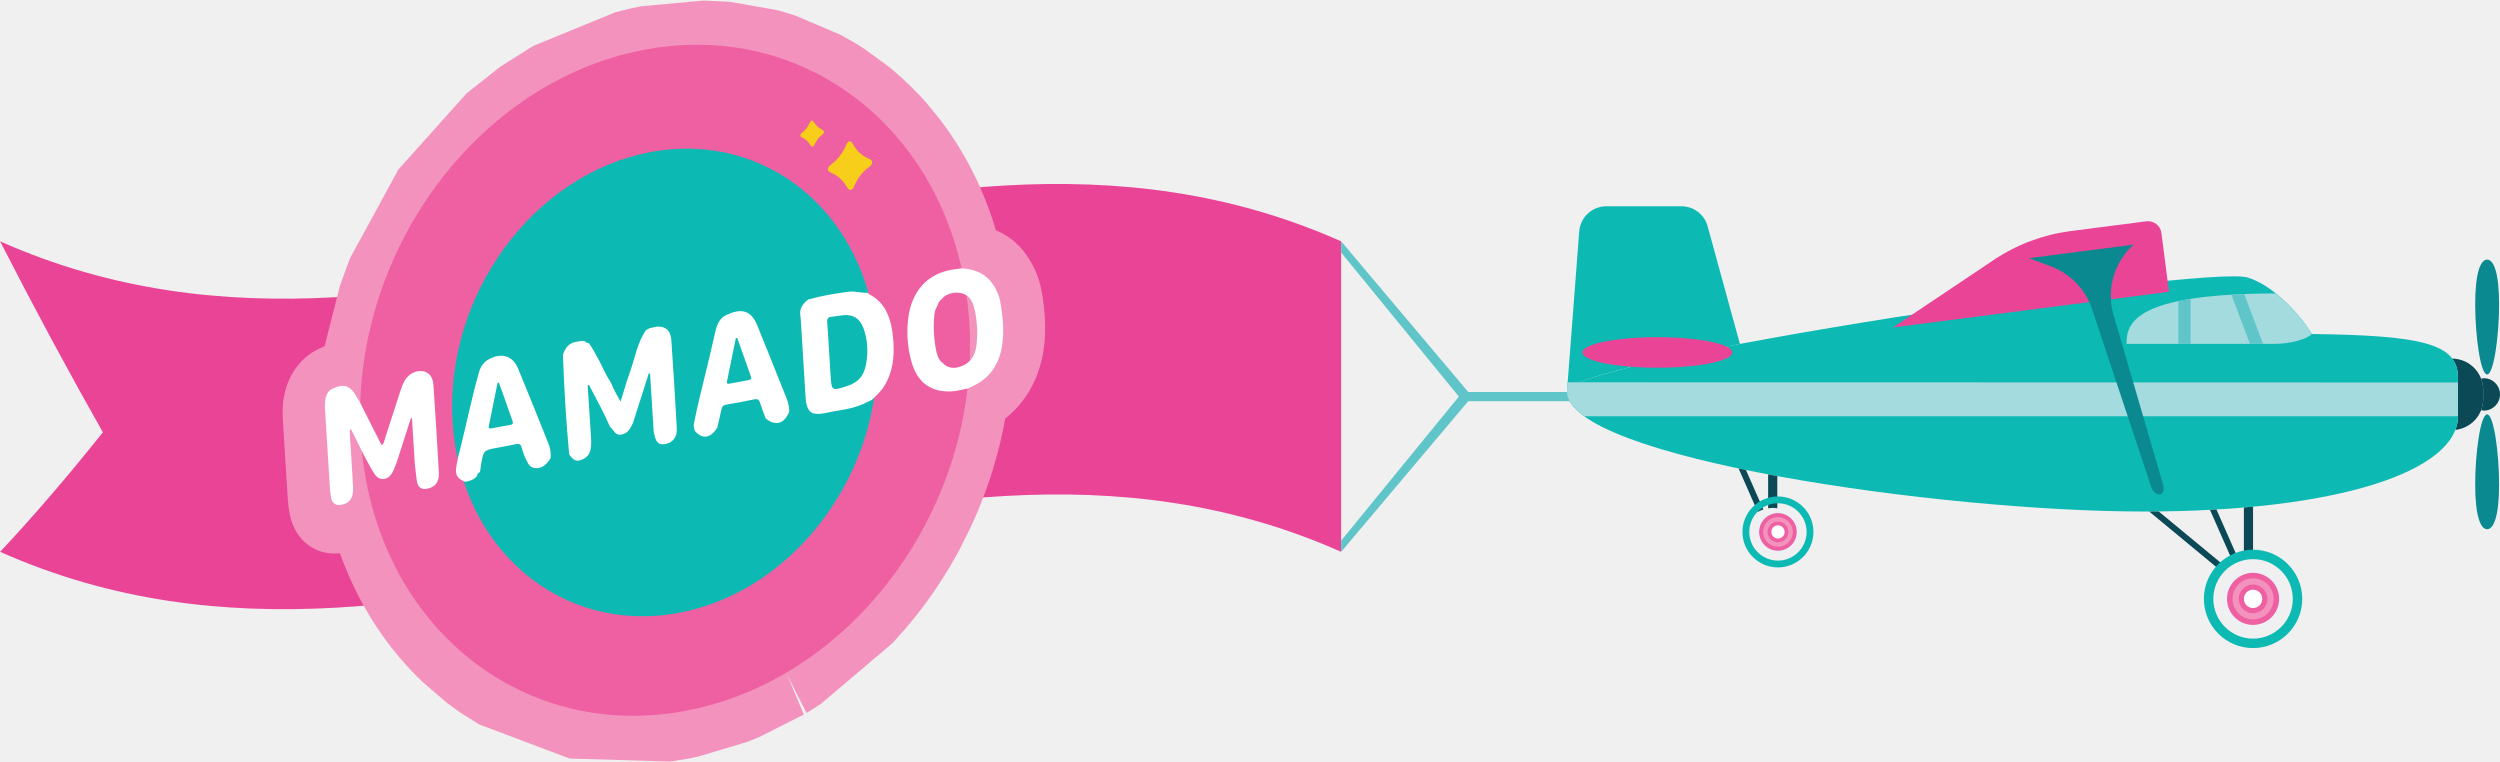
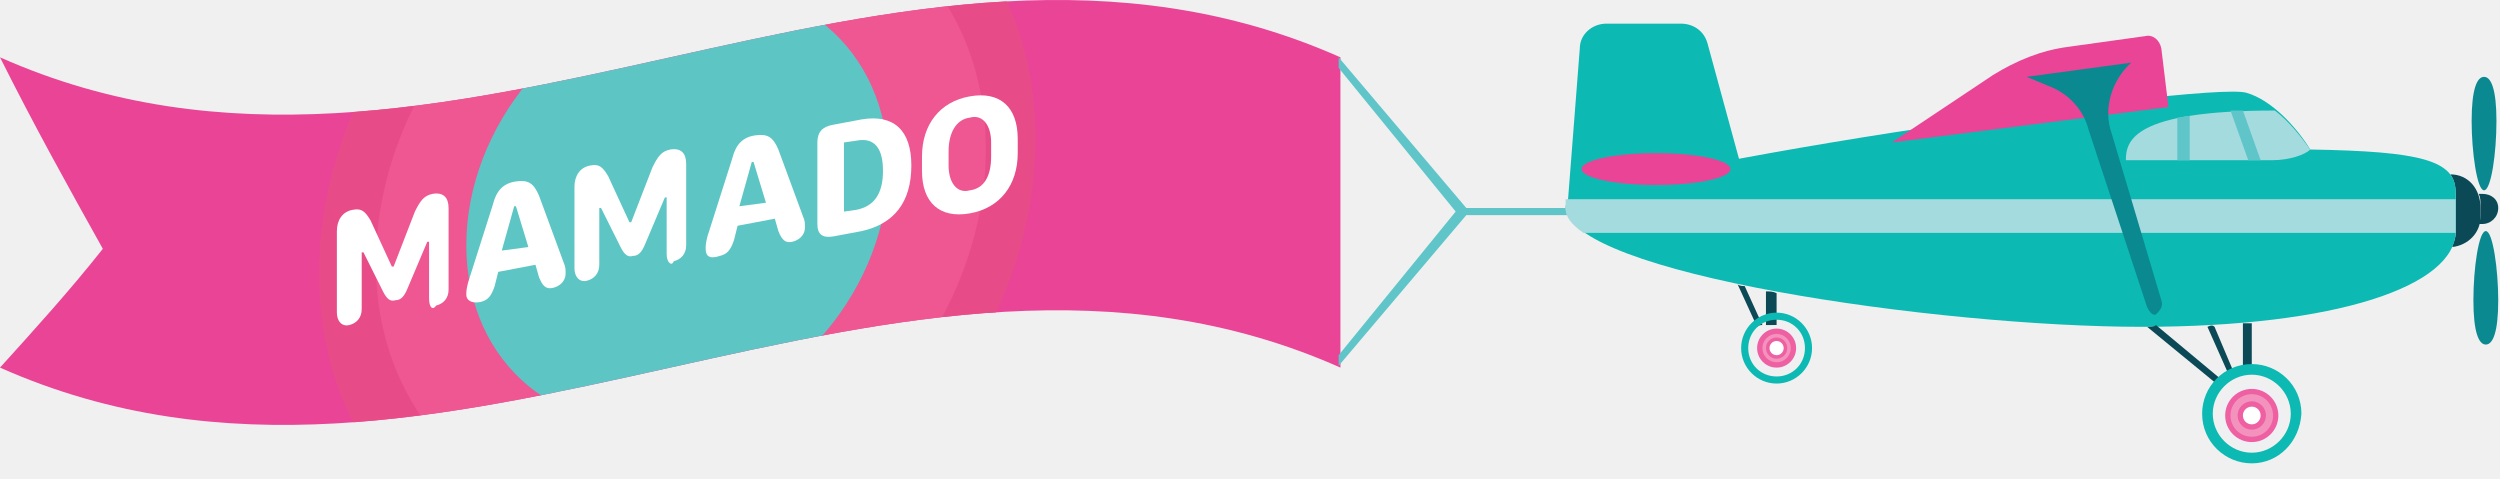
- <svg xmlns="http://www.w3.org/2000/svg" width="1572" height="479" viewBox="0 0 1572 479" fill="none">
-   <path d="M843.308 346.991C562.228 222.031 281.148 471.951 0.068 346.991C21.608 324.021 43.148 298.861 64.688 271.831C43.148 233.781 21.608 193.861 0.068 151.751C281.148 276.711 562.228 26.791 843.308 151.751C843.308 216.821 843.308 281.911 843.308 346.991Z" fill="#EA4497" />
-   <path d="M985.379 246.48H923.229L843.309 151.74C843.309 154.09 843.309 156.43 843.309 158.78L917.329 249.37L843.309 339.96C843.309 342.31 843.309 344.65 843.309 347L923.229 252.26H987.139C986.099 250.34 985.439 248.42 985.379 246.48Z" fill="#5FC5C9" />
-   <path d="M1571.42 191.44C1571.42 211.38 1568.06 235.46 1563.91 235.46C1559.76 235.46 1556.4 211.38 1556.4 191.44C1556.4 171.5 1559.76 163.24 1563.91 163.24C1568.06 163.24 1571.42 171.5 1571.42 191.44Z" fill="#0A8991" />
-   <path d="M1556.4 304.581C1556.4 284.641 1559.76 260.561 1563.91 260.561C1568.06 260.561 1571.42 284.641 1571.42 304.581C1571.42 324.521 1568.06 332.781 1563.91 332.781C1559.76 332.781 1556.4 324.521 1556.4 304.581Z" fill="#0A8991" />
-   <path d="M1561.81 237.82C1561.2 237.82 1560.67 238.06 1560.09 238.17C1560.92 240.35 1561.43 242.7 1561.43 245.18V250.84C1561.43 253.32 1560.92 255.67 1560.09 257.85C1560.67 257.95 1561.2 258.2 1561.81 258.2C1567.44 258.2 1572 253.64 1572 248.01C1572 242.38 1567.44 237.82 1561.81 237.82Z" fill="#0B4957" />
-   <path d="M1541.89 225.48C1544.39 228.74 1545.59 232.63 1545.59 237.35C1545.59 245.7 1545.6 252.33 1545.6 261.56C1545.6 264.56 1545 267.49 1543.89 270.34C1553.75 269.25 1561.45 260.99 1561.45 250.84V245.18C1561.44 234.35 1552.69 225.57 1541.89 225.48Z" fill="#0B4957" />
-   <path d="M1094.05 216.28L1073.76 142.29C1071.72 134.85 1064.96 129.69 1057.24 129.69H1010.1C1001.15 129.69 993.709 136.58 993.019 145.51L985.309 246.14C985.319 239.4 1031.75 228.03 1094.05 216.28Z" fill="#0DB9B3" />
-   <path d="M1453.68 210.031C1444.89 195.751 1428.58 179.191 1413.41 174.511C1387.3 166.451 985.318 226.261 985.318 246.141C985.318 287.991 1220.25 321.651 1348.12 321.651C1470.51 321.651 1545.59 296.171 1545.59 261.551C1545.59 252.321 1545.58 245.691 1545.58 237.341C1545.59 216.081 1522.79 210.871 1453.68 210.031Z" fill="#0DB9B3" />
-   <path d="M1431.03 184.5C1341.76 184.74 1337.16 203.18 1337.16 216.22C1347.07 216.22 1386.65 216.22 1430.15 216.22C1440.19 216.22 1450.5 213.35 1453.67 210.03C1448.29 201.29 1440.07 191.7 1431.03 184.5Z" fill="#A4DBDE" />
-   <path d="M1411.15 184.91C1408.36 185.02 1405.66 185.15 1403.08 185.3L1414.78 216.22C1417.5 216.22 1420.24 216.22 1423 216.22L1411.15 184.91Z" fill="#5FC5C9" />
-   <path d="M1369.76 216.22C1372.24 216.22 1374.79 216.22 1377.45 216.22V187.93C1374.71 188.36 1372.13 188.82 1369.76 189.33V216.22Z" fill="#5FC5C9" />
-   <path d="M1545.59 261.561C1545.59 253.541 1545.59 247.421 1545.58 240.491L985.759 240.381C985.589 242.331 985.309 244.521 985.309 246.151C985.309 251.501 989.199 256.711 996.159 261.751H1545.56C1545.58 261.681 1545.59 261.621 1545.59 261.561Z" fill="#A4DBDE" />
-   <path d="M1302.02 145.3L1349.58 139.16C1354.24 138.56 1358.5 141.85 1359.1 146.51L1363.87 183.48L1190.33 205.89L1253.6 163.49C1268.12 153.76 1284.7 147.54 1302.02 145.3Z" fill="#EA4497" />
-   <path d="M1410.95 319.141V347.731C1411.99 347.591 1413.02 347.411 1414.1 347.411C1415 347.411 1415.85 347.581 1416.72 347.671V318.601C1414.81 318.791 1412.9 318.981 1410.95 319.141Z" fill="#0B4957" />
-   <path d="M1389.63 320.601L1402.78 350.461C1403.9 349.841 1405.05 349.291 1406.27 348.861L1393.72 320.381C1392.37 320.451 1391.01 320.521 1389.63 320.601Z" fill="#0B4957" />
-   <path d="M1351.41 321.641L1394.85 357.571C1395.58 356.511 1396.41 355.531 1397.3 354.601L1357.4 321.601C1355.41 321.611 1353.41 321.631 1351.41 321.641Z" fill="#0B4957" />
-   <path d="M1111.8 298.28V319.63C1112.75 319.49 1113.7 319.34 1114.69 319.34C1115.68 319.34 1116.63 319.49 1117.57 319.63V299.37C1115.62 299.01 1113.72 298.64 1111.8 298.28Z" fill="#0B4957" />
-   <path d="M1093.24 294.58L1105.27 321.9C1106.38 321.27 1107.55 320.76 1108.79 320.36L1097.85 295.53C1096.32 295.21 1094.76 294.9 1093.24 294.58Z" fill="#0B4957" />
-   <path d="M1042.15 231.221C1068.18 231.221 1089.28 226.922 1089.28 221.621C1089.28 216.319 1068.18 212.021 1042.15 212.021C1016.12 212.021 995.02 216.319 995.02 221.621C995.02 226.922 1016.12 231.221 1042.15 231.221Z" fill="#EA4497" />
-   <path d="M1360.05 304.36L1329.26 198.95C1324.19 182.79 1329.01 165.16 1341.6 153.83L1275.78 162.33L1289.62 167.51C1302.1 172.18 1311.74 182.35 1315.73 195.07L1352.69 306.26C1353.49 308.83 1355.98 311.28 1358.25 310.85C1360.51 310.42 1361.02 307.46 1360.05 304.36Z" fill="#0A8991" />
-   <path d="M1416.73 407.51C1399.67 407.51 1385.8 393.63 1385.8 376.58C1385.8 359.52 1399.68 345.65 1416.73 345.65C1433.79 345.65 1447.66 359.53 1447.66 376.58C1447.66 393.63 1433.79 407.51 1416.73 407.51ZM1416.73 351.59C1402.95 351.59 1391.74 362.8 1391.74 376.58C1391.74 390.36 1402.95 401.57 1416.73 401.57C1430.51 401.57 1441.72 390.36 1441.72 376.58C1441.71 362.8 1430.51 351.59 1416.73 351.59Z" fill="#0DB9B3" />
-   <path d="M1416.73 396.43C1405.78 396.43 1396.87 387.52 1396.87 376.57C1396.87 365.62 1405.78 356.71 1416.73 356.71C1427.68 356.71 1436.59 365.62 1436.59 376.57C1436.59 387.52 1427.68 396.43 1416.73 396.43Z" fill="#EFF0F3" />
-   <path d="M1416.73 392.95C1407.7 392.95 1400.35 385.6 1400.35 376.57C1400.35 367.54 1407.7 360.19 1416.73 360.19C1425.76 360.19 1433.11 367.54 1433.11 376.57C1433.11 385.6 1425.76 392.95 1416.73 392.95Z" fill="#EE60A2" />
-   <path d="M1429.64 376.57C1429.64 383.7 1423.86 389.48 1416.73 389.48C1409.6 389.48 1403.81 383.7 1403.81 376.57C1403.81 369.44 1409.59 363.65 1416.73 363.65C1423.86 363.66 1429.64 369.44 1429.64 376.57Z" fill="#F393BD" />
-   <path d="M1425.76 376.57C1425.76 381.56 1421.72 385.6 1416.73 385.6C1411.74 385.6 1407.7 381.56 1407.7 376.57C1407.7 371.58 1411.74 367.54 1416.73 367.54C1421.72 367.54 1425.76 371.59 1425.76 376.57Z" fill="#EE60A2" />
-   <path d="M1422.5 376.571C1422.5 379.761 1419.91 382.341 1416.73 382.341C1413.54 382.341 1410.96 379.761 1410.96 376.571C1410.96 373.381 1413.54 370.801 1416.73 370.801C1419.92 370.801 1422.5 373.391 1422.5 376.571Z" fill="white" />
-   <path d="M1117.97 356.8C1105.66 356.8 1095.65 346.79 1095.65 334.48C1095.65 322.17 1105.66 312.16 1117.97 312.16C1130.28 312.16 1140.29 322.17 1140.29 334.48C1140.29 346.79 1130.27 356.8 1117.97 356.8ZM1117.97 316.45C1108.03 316.45 1099.94 324.54 1099.94 334.48C1099.94 344.42 1108.03 352.51 1117.97 352.51C1127.91 352.51 1136 344.42 1136 334.48C1136 324.54 1127.91 316.45 1117.97 316.45Z" fill="#0DB9B3" />
-   <path d="M1117.97 348.81C1125.88 348.81 1132.3 342.395 1132.3 334.48C1132.3 326.566 1125.88 320.15 1117.97 320.15C1110.05 320.15 1103.64 326.566 1103.64 334.48C1103.64 342.395 1110.05 348.81 1117.97 348.81Z" fill="#EFF0F3" />
-   <path d="M1117.97 346.3C1111.45 346.3 1106.15 341 1106.15 334.48C1106.15 327.96 1111.45 322.66 1117.97 322.66C1124.49 322.66 1129.79 327.96 1129.79 334.48C1129.79 341 1124.48 346.3 1117.97 346.3Z" fill="#EE60A2" />
-   <path d="M1127.29 334.48C1127.29 339.63 1123.12 343.8 1117.97 343.8C1112.82 343.8 1108.65 339.63 1108.65 334.48C1108.65 329.33 1112.82 325.16 1117.97 325.16C1123.11 325.16 1127.29 329.34 1127.29 334.48Z" fill="#F393BD" />
-   <path d="M1124.49 334.48C1124.49 338.08 1121.57 341 1117.97 341C1114.37 341 1111.45 338.08 1111.45 334.48C1111.45 330.88 1114.37 327.96 1117.97 327.96C1121.57 327.96 1124.49 330.88 1124.49 334.48Z" fill="#EE60A2" />
-   <path d="M1119.6 338.322C1121.72 337.441 1122.74 335.002 1121.85 332.874C1120.97 330.746 1118.53 329.736 1116.41 330.617C1114.28 331.498 1113.27 333.938 1114.15 336.066C1115.03 338.193 1117.47 339.204 1119.6 338.322Z" fill="white" />
-   <path fill-rule="evenodd" clip-rule="evenodd" d="M405.139 32.61C406.689 32.32 408.229 32.05 409.779 31.8L411.469 31.54C412.519 31.38 413.579 31.22 414.619 31.08L416.219 30.88L419.169 30.53L421.279 30.31L423.789 30.08L425.859 29.92L428.529 29.75L430.449 29.65L433.329 29.55L434.959 29.51C435.999 29.49 437.039 29.49 438.079 29.49H439.579C440.929 29.5 442.269 29.53 443.609 29.57L444.029 29.58C445.529 29.63 447.039 29.7 448.529 29.79L448.699 29.8L449.169 29.83C450.509 29.92 451.839 30.02 453.169 30.13L454.389 30.25L457.469 30.57L459.509 30.83L461.759 31.13L463.849 31.44L466.249 31.83L468.069 32.15L470.639 32.64L472.509 33.02L474.669 33.49L476.799 33.97L479.539 34.66L480.839 34.99C481.989 35.3 483.149 35.62 484.289 35.95L485.029 36.16L485.159 36.2C486.459 36.59 487.759 36.98 489.049 37.4L489.169 37.44L490.779 37.98L493.239 38.82L495.149 39.51L497.219 40.28L499.279 41.09L501.249 41.89L503.179 42.7L505.209 43.58L507.069 44.42L509.209 45.43L510.939 46.27L512.879 47.25L514.949 48.32L516.079 48.93L518.689 50.35C519.859 51.01 521.029 51.68 522.189 52.37C524.159 53.54 526.089 54.76 527.999 56L529.269 56.83L531.449 58.31L532.719 59.19L534.929 60.77L536.159 61.67L538.269 63.26L539.579 64.28L541.639 65.91L542.759 66.82L544.989 68.68L545.729 69.32C550.519 73.45 555.089 77.85 559.439 82.53L560.029 83.15L562.169 85.53L562.839 86.29L565.019 88.82L565.539 89.45C566.309 90.37 567.069 91.3 567.819 92.24L568.069 92.56C568.879 93.56 569.669 94.58 570.449 95.61L570.549 95.74C576.359 103.38 581.609 111.59 586.259 120.31L586.399 120.58C587.009 121.72 587.599 122.88 588.179 124.03L588.439 124.54C589.009 125.69 589.579 126.86 590.139 128.02L590.309 128.37C590.879 129.58 591.439 130.79 591.989 132.01L592.119 132.3C595.609 140.12 598.629 148.29 601.129 156.78L601.179 156.97C601.579 158.33 601.969 159.7 602.339 161.07L602.419 161.37C602.779 162.68 603.119 164 603.449 165.33L603.599 165.96C603.929 167.28 604.239 168.62 604.549 169.96L604.569 170.07L604.839 170.09H604.909L605.189 170.11H605.249L605.529 170.13L605.589 170.14L605.869 170.16H605.929L606.209 170.19L606.269 170.2L606.549 170.23H606.609L606.879 170.27L606.939 170.28L607.219 170.31L607.279 170.32L607.559 170.36L607.619 170.37L607.899 170.41H607.959L608.229 170.46H608.289L608.569 170.51L608.629 170.52L608.899 170.57L608.959 170.58L609.229 170.64H609.279L609.559 170.7L609.609 170.71L609.879 170.77L609.929 170.78L610.209 170.84L610.259 170.85L610.529 170.91L610.569 170.92L610.849 170.98L610.889 170.99L611.159 171.06L611.199 171.07L611.469 171.14L611.509 171.15L611.779 171.22L611.819 171.23L612.089 171.31L612.129 171.32L612.399 171.4L612.709 171.5L612.749 171.51L613.019 171.6L613.059 171.61L613.329 171.71L613.359 171.72L613.629 171.82L613.659 171.83L613.929 171.93L613.959 171.94L614.229 172.05L614.259 172.06L614.519 172.17L614.549 172.18L614.819 172.29L614.849 172.31L615.109 172.43L615.139 172.44L615.399 172.56L615.429 172.57L615.689 172.7L615.719 172.71L615.989 172.84L616.019 172.85L616.279 172.99L616.309 173L616.569 173.14L616.589 173.15L616.849 173.3L616.869 173.31L617.129 173.46L617.149 173.47L617.409 173.63L617.429 173.64L617.689 173.8L617.709 173.81L617.969 173.98L617.979 173.99L618.239 174.16L618.259 174.17L618.509 174.35L618.529 174.36L618.779 174.54L618.799 174.55L619.049 174.74L619.059 174.75L619.319 174.94L619.329 174.95L619.579 175.14L619.589 175.15L619.839 175.35L619.849 175.36L620.089 175.57L620.099 175.58L620.349 175.79H620.359L620.599 176.01L620.609 176.02L620.849 176.25H620.859L621.099 176.48L621.339 176.71L621.349 176.72L621.589 176.96L621.829 177.21L622.059 177.46L622.289 177.72L622.519 177.98L622.749 178.25L622.979 178.53L623.209 178.81C626.129 182.52 628.069 186.89 628.909 191.72C630.439 200.51 631.389 209.51 629.929 218.79C627.959 231.41 621.339 240.05 610.269 244.71C609.649 244.97 609.059 245.33 608.469 245.64L608.289 245.67L608.239 245.68L608.229 245.71C608.069 247.11 607.889 248.51 607.699 249.91L607.619 250.53C607.429 251.87 607.239 253.22 607.029 254.56L606.919 255.26C606.709 256.62 606.479 257.99 606.249 259.35L606.179 259.71C604.609 268.58 602.549 277.33 600.029 285.91L599.789 286.73C599.409 288.01 599.009 289.3 598.609 290.57L598.449 291.07C598.029 292.39 597.599 293.7 597.159 295.01L596.999 295.5C594.109 304.03 590.759 312.37 586.969 320.49L586.839 320.77C586.259 322.01 585.669 323.23 585.069 324.46L584.779 325.07C584.209 326.23 583.639 327.38 583.049 328.53L582.639 329.33C582.039 330.49 581.429 331.65 580.819 332.8L580.619 333.17C577.159 339.61 573.419 345.88 569.429 351.95L569.039 352.54L567.009 355.56L566.389 356.46L564.359 359.36L563.639 360.36L561.689 363.04L560.739 364.32L558.819 366.85L558.019 367.87L555.899 370.56L555.839 370.64C554.089 372.82 552.299 374.96 550.489 377.07L550.119 377.5L548.089 379.81L546.929 381.11C546.239 381.88 545.539 382.64 544.829 383.4L543.779 384.52L541.709 386.7L540.379 388.07L538.529 389.95L536.909 391.55L535.149 393.26L533.259 395.04L531.759 396.44L529.619 398.38L528.209 399.65C527.099 400.63 525.989 401.6 524.859 402.56L524.799 402.61L522.819 404.26L521.099 405.68L519.359 407.07L517.259 408.73L515.629 409.98L513.589 411.52L511.669 412.93L509.759 414.31L507.899 415.63L505.579 417.21L504.039 418.25C503.139 418.85 502.239 419.43 501.329 420.01L500.029 420.84L499.969 420.88C498.729 421.67 497.479 422.43 496.229 423.19L496.089 423.27L494.719 424.08C493.839 424.6 492.959 425.12 492.079 425.63L490.219 426.67L487.969 427.92L486.119 428.91L483.619 430.21L481.959 431.05L479.459 432.28L477.629 433.16L474.899 434.42L473.459 435.07C472.319 435.57 471.169 436.07 470.019 436.55L469.079 436.95C467.649 437.54 466.209 438.13 464.749 438.69L464.599 438.75L463.589 439.13C462.499 439.55 461.419 439.95 460.319 440.34L458.509 440.98L455.859 441.89L453.769 442.56L451.449 443.29L449.219 443.96L446.919 444.62L444.649 445.24L442.089 445.9L440.279 446.35C439.189 446.61 438.099 446.86 436.999 447.11L435.609 447.42C434.059 447.75 432.499 448.07 430.939 448.36C429.329 448.66 427.729 448.94 426.119 449.2L425.989 449.22C424.429 449.47 422.869 449.7 421.319 449.9L421.259 449.91C420.209 450.05 419.169 450.17 418.129 450.29L416.449 450.49C415.489 450.59 414.529 450.67 413.569 450.76L411.609 450.94L408.689 451.14L406.879 451.25L404.409 451.35L401.969 451.44L399.819 451.47L397.309 451.49L395.309 451.46C394.349 451.44 393.399 451.43 392.449 451.4L390.759 451.33L387.889 451.19L385.869 451.05L383.269 450.85L381.049 450.64L378.759 450.4L376.359 450.1L374.279 449.83L371.819 449.45L369.649 449.1L367.449 448.71L365.199 448.28L362.989 447.82L360.699 447.32L358.659 446.83L356.349 446.26L354.049 445.64L352.169 445.12L349.739 444.4L347.809 443.81L345.499 443.06L343.479 442.37L341.449 441.65L339.149 440.79L337.229 440.04L335.169 439.21L332.969 438.28L331.119 437.48L328.889 436.47L327.079 435.62L324.919 434.57L323.019 433.61L320.999 432.56L319.109 431.54L316.979 430.36L315.479 429.5L313.149 428.13L311.589 427.17L309.369 425.78L308.029 424.91L305.519 423.24L304.609 422.62C303.719 422 302.819 421.38 301.939 420.74L300.879 419.97C300.029 419.35 299.179 418.72 298.339 418.08L297.459 417.4C296.589 416.73 295.709 416.05 294.849 415.36L294.029 414.69C293.139 413.96 292.239 413.22 291.359 412.48L290.849 412.04C289.889 411.22 288.939 410.39 287.999 409.56L287.599 409.2C286.629 408.33 285.659 407.44 284.699 406.54L284.459 406.31C268.439 391.13 255.089 372.59 245.239 351.36L245.209 351.29C243.929 348.53 242.709 345.73 241.549 342.88L241.399 342.52C239.649 338.19 238.039 333.75 236.569 329.22L236.499 329C236.029 327.54 235.569 326.06 235.129 324.58L235.059 324.34C234.619 322.83 234.189 321.32 233.779 319.8L233.739 319.66C233.319 318.12 232.919 316.57 232.539 315.02L232.509 314.88C232.119 313.31 231.759 311.72 231.409 310.14L231.389 310.07C231.039 308.51 230.719 306.94 230.409 305.35L230.349 305.06C229.719 301.86 229.179 298.62 228.689 295.34L228.649 295.1C228.159 291.8 227.759 288.44 227.419 285.07V285.03L227.359 284.92L227.229 284.65L227.099 284.38L226.959 284.11L226.819 283.84L226.689 283.57L226.549 283.3L226.419 283.03L226.289 282.76L226.149 282.49L226.019 282.22L225.889 281.95L225.749 281.68L225.619 281.41L225.479 281.14L225.339 280.87L225.209 280.6L225.079 280.33L224.939 280.06L224.799 279.79L224.669 279.52L224.529 279.25L224.399 278.98L224.269 278.7L224.129 278.43L223.999 278.16L223.869 277.89L223.729 277.62L223.599 277.35L223.469 277.08L223.329 276.81L223.199 276.54L223.069 276.27L222.929 276L222.799 275.73L222.659 275.46L222.519 275.19L222.389 274.92L222.259 274.65L222.119 274.38L221.989 274.11L221.849 273.84L221.709 273.57L221.579 273.3L221.449 273.03L221.309 272.76L221.179 272.49L221.039 272.22L220.899 271.94L220.769 271.67L220.639 271.4L219.809 271.78C219.829 273 219.819 274.23 219.889 275.44C220.549 286.24 221.309 297.02 221.869 307.83C222.229 314.54 219.589 318.1 214.029 318.94C210.979 319.39 208.769 317.87 208.099 314.63C207.709 312.73 207.459 310.78 207.339 308.8C206.279 292.21 205.259 275.61 204.239 259.01C204.149 257.5 204.129 255.97 204.239 254.45C204.489 250.91 205.459 247.52 208.819 245.93C212.379 244.25 216.029 242.99 219.529 245.33C222.619 247.41 223.939 251.05 225.999 254.04L226.219 254.46L226.389 254.79C226.439 253.13 226.519 251.46 226.599 249.8C226.749 246.94 226.969 244.09 227.219 241.25L227.359 239.68C227.449 238.65 227.569 237.63 227.679 236.61L227.909 234.52L228.249 231.83L228.569 229.4L228.969 226.74L229.329 224.4L229.799 221.67L230.229 219.3L230.709 216.79L231.189 214.39L231.799 211.55L232.259 209.51L232.889 206.79L233.509 204.29L234.099 201.97L234.809 199.36L235.469 196.97L236.149 194.65L236.909 192.11L237.579 189.98L238.489 187.17L238.999 185.68L240.109 182.45L240.149 182.34C240.669 180.87 241.199 179.4 241.759 177.94L241.829 177.75C242.399 176.23 242.989 174.72 243.589 173.21L243.639 173.09L244.219 171.69L245.519 168.52L246.339 166.65L247.559 163.85L248.429 161.96L249.639 159.34L250.719 157.11L251.789 154.92L253.069 152.39L254.059 150.47L255.289 148.16L256.479 145.95L257.689 143.78L258.939 141.58L260.219 139.39L261.449 137.32L262.709 135.24L264.269 132.75L265.329 131.09L266.889 128.7L268.139 126.82L269.679 124.57L270.959 122.72L272.479 120.6L273.889 118.65L275.629 116.33L276.829 114.73C277.679 113.62 278.539 112.52 279.409 111.43L279.849 110.87L279.929 110.77C280.929 109.52 281.939 108.29 282.959 107.06L283.079 106.92L284.349 105.42L286.209 103.24L287.709 101.55L289.439 99.6L291.039 97.87L292.819 95.95L294.499 94.21L296.219 92.44L297.979 90.68L299.659 89.02L301.579 87.18L303.169 85.67L305.129 83.86L306.849 82.31L308.629 80.74L310.859 78.82L312.179 77.7L314.609 75.69L316.079 74.5L318.209 72.82L320.109 71.35L322.089 69.86L323.839 68.56L326.639 66.55L327.759 65.76L330.489 63.9L331.919 62.92L332.039 62.85C333.319 61.99 334.619 61.15 335.919 60.33L335.969 60.3L336.209 60.15C337.499 59.33 338.809 58.53 340.119 57.74L340.699 57.4C341.899 56.68 343.109 55.97 344.329 55.28L345.609 54.57L348.429 53.01L350.549 51.9L352.679 50.78L354.679 49.78L357.199 48.54L358.839 47.77L361.609 46.5L363.299 45.75L366.069 44.56L367.899 43.8L370.399 42.8L372.509 41.98L374.939 41.08L377.039 40.32L379.439 39.49L381.749 38.72L383.959 38.02L386.309 37.3L388.619 36.64L391.059 35.96L393.699 35.28L395.559 34.81C396.669 34.54 397.789 34.29 398.919 34.04L400.409 33.7C401.949 33.22 403.539 32.91 405.139 32.61ZM607.639 187.11L607.679 187.38L607.709 187.65L607.959 189.52L607.989 189.79L608.029 190.06L608.359 192.75L608.389 193.02L608.409 193.29L608.529 194.37L608.559 194.64L608.589 194.91L608.939 198.45L608.969 198.72L608.989 199L609.009 199.15L609.019 199.28L609.049 199.55L609.069 199.82C609.199 201.38 609.319 202.93 609.409 204.5C609.519 206.21 609.599 207.92 609.669 209.63V209.73L609.679 209.88L609.689 210.1L609.699 210.48C609.739 211.72 609.769 212.97 609.799 214.21L609.809 214.58V214.96L609.819 215.33L609.829 215.7V216.07V216.44L609.839 219.04V219.42V219.45L609.829 221.65L609.819 222.02L609.809 222.39L609.799 222.76L609.789 223.13L609.779 223.5L609.769 223.87L609.759 224.24L609.749 224.61L609.659 227.57L609.639 227.94L609.619 228.3H609.629L609.729 228.18L609.789 228.12L609.839 228.06L609.949 227.94V227.93L610.059 227.81L610.109 227.76L610.169 227.68L610.259 227.57L610.279 227.55L610.379 227.42L610.419 227.38L610.489 227.29L610.589 227.16L610.689 227.03L610.709 227L610.779 226.9L610.849 226.81L610.879 226.77L610.979 226.63L610.989 226.61L611.069 226.49L611.119 226.41L611.159 226.35L611.249 226.21V226.2L611.329 226.07L611.379 226L611.419 225.93L611.499 225.8V225.79L611.589 225.64L611.619 225.58L611.669 225.49L611.739 225.36L611.749 225.34L611.829 225.19L611.859 225.14L611.909 225.04L611.969 224.92L611.989 224.89L612.069 224.74L612.089 224.71L612.139 224.59L612.189 224.49L612.209 224.44L612.279 224.29L612.289 224.27L612.349 224.13L612.389 224.04L612.419 223.97L612.479 223.81L612.539 223.66L612.569 223.58L612.599 223.5L612.649 223.35V223.34L612.709 223.18L612.729 223.11L612.769 223.01L612.819 222.88L612.829 222.85L612.879 222.69L612.889 222.64L612.929 222.53L612.969 222.41L612.979 222.37L613.029 222.2L613.039 222.17L613.079 222.03L613.109 221.92L613.129 221.86L613.169 221.69V221.67L613.209 221.52L613.229 221.42L613.249 221.35L613.289 221.18V221.17L613.329 221L613.349 220.92L613.369 220.83L613.399 220.68V220.67L613.439 220.5L613.449 220.44L613.469 220.33L613.499 220.19V220.16L613.539 219.99L613.549 219.94L613.569 219.82L613.589 219.69L613.599 219.64L613.629 219.46L613.639 219.43L613.659 219.29L613.669 219.18L613.679 219.11L613.699 218.93V218.91L613.719 218.75L613.729 218.65L613.739 218.57L613.759 218.39C614.669 210.32 614.159 202.38 612.299 194.83L612.259 194.66L612.219 194.51L612.209 194.49L612.169 194.33L612.139 194.2L612.129 194.17L612.079 194L612.049 193.9L612.029 193.84L611.979 193.68L611.959 193.6L611.939 193.52L611.879 193.36L611.859 193.3L611.829 193.2L611.779 193.05L611.759 193.01L611.719 192.9L611.659 192.75L611.649 192.72L611.599 192.59L611.539 192.44L611.479 192.3L611.429 192.18L611.419 192.16L611.359 192.02L611.309 191.91L611.289 191.88L611.229 191.74L611.189 191.65L611.169 191.6L611.109 191.46L611.079 191.39L611.049 191.33L610.979 191.2L610.959 191.14L610.919 191.06L610.859 190.93L610.839 190.9L610.789 190.81L610.719 190.68L610.709 190.66L610.649 190.56L610.579 190.43L610.509 190.31L610.439 190.2L610.429 190.19L610.359 190.07L610.289 189.98L610.279 189.95L610.199 189.84L610.149 189.76L610.129 189.72L610.049 189.61L610.009 189.54L609.969 189.49L609.889 189.38L609.849 189.33L609.809 189.27L609.729 189.16L609.699 189.13L609.639 189.06L609.379 188.75H609.369L609.289 188.65L609.199 188.56V188.55L609.109 188.45L609.029 188.38L609.009 188.36L608.919 188.27L608.859 188.21L608.829 188.18L608.729 188.09L608.679 188.04L608.639 188L608.549 187.91L608.499 187.87L608.449 187.82L608.349 187.74L608.319 187.71L608.249 187.65L608.149 187.57L608.129 187.56L608.049 187.5L607.949 187.42H607.939L607.749 187.28V187.27L607.649 187.2L607.559 187.14L607.639 187.11Z" fill="#EE60A2" />
-   <path d="M432.759 477.02L421.909 478.77C421.619 478.82 421.339 478.85 421.059 478.87L358.159 476.96L301.379 455.56L290.179 448.55C290.039 448.46 288.989 447.73 288.839 447.63L286.049 445.67C285.999 445.63 284.879 444.82 284.819 444.77L281.719 442.45C281.719 442.45 280.499 441.5 280.479 441.49L266.119 429.18C247.569 411.62 232.569 390.58 221.429 366.61C219.929 363.39 218.539 360.2 217.219 356.95C215.969 353.85 214.819 350.84 213.749 347.86C198.429 349.56 185.599 339.81 182.279 323.78C181.579 320.36 181.149 317.04 180.949 313.69L177.839 263.89C177.659 260.98 177.649 258 177.879 255.04C178.949 238.92 187.439 225.47 200.599 219.26C201.769 218.7 202.939 218.21 204.089 217.76L213.709 179.88C213.719 179.81 214.239 178.25 214.269 178.18L219.509 163.92C219.559 163.79 220.239 162.14 220.289 162.01L250.529 106.57L293.409 58.67L313.779 42.57C313.859 42.51 315.059 41.66 315.159 41.59L334.179 29.55C334.249 29.51 335.599 28.75 335.679 28.72L387.159 7.62L397.589 5.07C399.709 4.61 401.529 4.25 403.369 3.9L442.329 0.36L458.049 1.11C458.139 1.12 459.439 1.25 459.529 1.26L487.919 6.23C488.049 6.26 489.489 6.61 489.629 6.65L493.469 7.72C493.829 7.82 494.929 8.14 495.269 8.27L498.719 9.32C499.089 9.43 499.459 9.56 499.819 9.7L528.169 21.71C528.259 21.76 529.479 22.41 529.569 22.45L536.549 26.39C538.769 27.69 540.969 29.09 543.169 30.51L558.539 41.69C558.619 41.75 559.809 42.72 559.889 42.78L562.309 44.8C568.669 50.27 573.909 55.32 578.899 60.67L581.919 64.01C582.049 64.14 582.819 65.03 582.929 65.16L591.479 75.63C598.149 84.42 604.179 93.82 609.439 103.69L613.839 112.43C613.869 112.51 614.519 113.89 614.549 113.96L616.069 117.31C620.069 126.26 623.479 135.5 626.239 144.83C626.419 144.91 626.599 144.98 626.769 145.06C627.009 145.16 627.239 145.26 627.469 145.37C627.709 145.48 627.939 145.59 628.179 145.69V145.7C628.579 145.88 628.979 146.08 629.369 146.28C629.489 146.34 629.799 146.5 630.119 146.67C630.449 146.85 630.789 147.03 631.129 147.22C631.449 147.41 632.579 148.09 632.909 148.29C633.229 148.5 634.379 149.26 634.689 149.49C634.809 149.57 635.989 150.44 636.089 150.52C636.409 150.76 636.989 151.22 637.299 151.48C637.499 151.65 638.469 152.49 638.649 152.66C638.839 152.83 639.759 153.7 639.949 153.87C640.229 154.14 640.999 154.93 641.269 155.22C641.699 155.67 642.819 156.91 643.199 157.4C649.659 165.56 653.359 173.95 655.009 183.37C656.699 193.22 658.349 206.29 656.079 220.76C653.329 238.36 644.839 253.16 632.059 263.19C632.029 263.36 631.989 263.51 631.969 263.63C630.499 272.2 628.149 282.25 625.239 292.12L624.009 296.2C623.989 296.28 623.459 297.96 623.429 298.05L622.019 302.39C618.509 312.71 614.679 322.25 610.389 331.48L603.999 344.32C603.949 344.41 603.169 345.9 603.119 345.99C599.179 353.27 594.919 360.44 590.429 367.27L587.769 371.22C587.659 371.38 586.929 372.44 586.819 372.6L584.789 375.5C584.649 375.69 583.809 376.88 583.679 377.05L581.729 379.73C581.659 379.83 580.629 381.21 580.559 381.3L578.479 384.04C578.359 384.21 577.429 385.4 577.289 385.57L575.159 388.27C572.959 391.03 570.929 393.45 568.879 395.83L562.369 403.12C562.269 403.22 561.139 404.44 561.039 404.54L516.209 442.57L512.839 444.76C512.149 445.27 512.079 445.26 511.349 445.72L507.139 448.33L494.799 424.01L505.489 449.29L477.319 463.51L471.209 465.99C471.099 466.04 469.809 466.52 469.699 466.55L439.709 475.54C439.669 475.56 438.239 475.87 438.199 475.88C436.379 476.32 434.579 476.68 432.759 477.02ZM421.099 420.94L429.189 419.63L457.269 411.7L484.089 398.76C484.159 398.72 485.579 397.89 485.639 397.85L488.429 396.12C488.439 396.11 488.469 396.1 488.489 396.09C488.549 396.06 489.889 395.18 489.949 395.14L526.649 364.42L532.039 358.42C533.779 356.39 535.349 354.52 536.879 352.62L548.419 336.78C552.029 331.27 555.269 325.84 558.279 320.25L563.549 309.74C566.979 302.38 569.889 295.12 572.379 287.81L574.749 280.38C577.169 272.13 578.939 264.56 580.249 257.07C580.339 256.6 580.509 255.78 580.599 255.33L581.979 245.3C582.269 242.64 582.889 239.98 583.799 237.43C583.359 235.27 583.139 233.02 583.189 230.69L583.299 226.57L591.259 225.42C591.689 224.97 592.129 224.54 592.589 224.12L587.249 224.95C587.239 224.82 587.229 224.69 587.229 224.55L583.349 224.86L583.359 219.6C583.369 219.48 583.359 218.9 583.359 218.37C583.339 218.11 583.339 217.86 583.329 217.66L583.249 214.67C583.249 214.44 583.239 214.1 583.239 213.78L583.009 209.43L582.699 205.34H582.709C582.669 204.86 582.619 204.38 582.589 203.93L582.279 200.99C582.269 200.83 582.229 200.38 582.169 199.88C582.139 199.68 582.119 199.5 582.109 199.34L581.859 197.22C581.809 196.93 581.779 196.64 581.749 196.4L581.529 194.7C581.179 192.1 581.169 189.45 581.479 186.82C580.189 184.47 579.209 181.86 578.649 179.04L575.929 168.63C573.719 161.12 571.119 154.03 568.069 147.19L563.089 136.97C559.059 129.41 554.489 122.29 549.499 115.71L540.239 104.63C536.179 100.3 532.249 96.48 528.109 92.92L512.669 81.32C511.199 80.36 509.539 79.31 507.839 78.31L479.239 65.39C479.089 65.35 478.949 65.29 478.799 65.25L449.229 59.24L410.659 60.61L406.929 61.26L357.809 78.85L301.479 125.52L269.129 178.87L268.169 181.23C268.129 181.32 267.519 182.81 267.479 182.9L253.709 239.63C253.359 243.5 253.169 245.91 253.039 248.32L252.869 252.5C252.739 257.52 251.439 262.39 249.229 266.74L249.699 266.43C249.729 266.51 250.459 267.94 250.489 268.02C250.639 268.34 251.329 269.76 251.489 270.09C252.799 273.1 253.629 276.53 253.839 279.97C254.039 281.69 254.369 284.55 254.799 287.37C255.259 290.54 255.739 293.32 256.279 296.08L257.159 300.35C257.199 300.53 257.239 300.71 257.279 300.89L261.559 316.7C262.899 320.78 264.279 324.61 265.789 328.35C266.919 331.11 267.969 333.53 269.069 335.91C277.519 354.12 288.909 370.06 302.919 383.34L313.779 392.64L298.339 418L314.999 393.61L370.649 419.17L396.279 422.27C396.339 422.27 398.539 422.3 398.589 422.3L420.799 420.98C420.909 420.97 420.989 420.95 421.099 420.94ZM195.439 312.42C195.439 312.43 195.439 312.44 195.439 312.45C195.439 312.44 195.439 312.43 195.439 312.42Z" fill="#F393BD" />
-   <path fill-rule="evenodd" clip-rule="evenodd" d="M405.259 31.261C510.939 11.391 602.389 88.351 609.529 203.141C616.669 317.941 536.779 427.101 431.099 446.971C325.419 466.841 233.969 389.881 226.829 275.081C219.699 160.291 299.579 51.131 405.259 31.261Z" fill="#EE60A2" />
-   <path fill-rule="evenodd" clip-rule="evenodd" d="M408.93 95.651C482.57 81.811 546.3 135.431 551.27 215.431C556.24 295.431 500.58 371.501 426.94 385.341C353.3 399.181 289.57 345.561 284.59 265.561C279.62 185.561 335.29 109.491 408.93 95.651Z" fill="#0DB9B3" />
-   <path fill-rule="evenodd" clip-rule="evenodd" d="M548.41 102.02C548.41 103.39 547.59 104.24 546.63 104.91C542.34 107.94 539.25 112.01 537.12 117.06C535.86 120.03 534.18 120.31 532.66 117.74C530.15 113.48 526.92 110.35 522.49 108.55C519.98 107.53 519.94 105.44 522.38 103.62C526.71 100.4 529.89 96.32 532.04 91.14C533.19 88.36 534.96 88.07 536.29 90.53C538.73 95.06 542.17 98.12 546.68 99.93C548.1 100.49 548.38 101.06 548.41 102.02Z" fill="#F7CE19" />
-   <path fill-rule="evenodd" clip-rule="evenodd" d="M518.14 82.71C518.16 83.68 517.66 84.18 517.1 84.61C515 86.18 513.43 88.21 512.31 90.69C511.46 92.56 510.42 92.7 509.47 91.11C508.28 89.09 506.68 87.59 504.66 86.62C502.97 85.8 502.72 84.66 504.47 83.3C506.57 81.69 508.08 79.64 509.19 77.16C509.7 76.02 510.7 75.21 511.44 76.37C513.06 78.91 515.08 80.82 517.7 82.03L518.14 82.71Z" fill="#F7CE19" />
-   <path fill-rule="evenodd" clip-rule="evenodd" d="M521.42 222.351C521.69 226.641 521.95 230.941 522.22 235.241C522.88 245.951 522.88 245.951 532.82 242.691C539.76 240.411 543.38 236.271 544.68 228.491C545.98 220.721 545.5 213.211 542.89 206.231C540.66 200.251 536.38 197.591 530.27 198.191C527.81 198.431 525.35 198.951 522.89 199.181C520.68 199.391 519.94 200.391 520.15 202.851C520.7 209.331 521.01 215.861 521.42 222.351ZM503.59 194.121C504.55 191.581 506.18 189.691 508.33 188.291C516.77 185.941 525.25 184.501 533.78 183.431C537.9 182.911 541.63 184.381 545.64 184.111L546.2 184.881C557.73 190.461 560.91 202.041 561.77 214.941C562.38 224.031 561.51 233.151 556.63 241.751C554.62 245.301 551.88 247.941 549.1 250.601C548.79 250.731 548.5 250.871 548.6 251.321L548.63 251.251C545.9 252.511 543.21 253.961 540.42 254.991C533.3 257.661 525.96 258.101 518.73 259.751C516.03 260.371 513.41 260.441 510.83 259.771C510.33 259.421 509.83 259.071 509.33 258.721C507.17 256.241 506.75 252.961 506.54 249.561C505.54 233.361 504.53 217.151 503.53 200.941C503.39 198.701 502.7 196.491 503.59 194.121Z" fill="white" />
-   <path fill-rule="evenodd" clip-rule="evenodd" d="M598.4 184.37C596.02 184.91 593.84 185.92 592.15 188.08C591.03 188.89 590.24 189.98 589.79 191.34C589.44 192.11 589.08 192.88 588.73 193.64C587.99 195.04 587.65 196.56 587.5 198.08C586.73 206 587.25 213.71 588.82 221.2C589.4 223.98 590.51 226.52 592.69 228.19C596.36 232.17 600.98 231.94 605.7 229.8C610.83 227.47 613.39 222.65 614.02 217.03C614.92 208.96 614.41 201.03 612.56 193.47C610.89 186.67 606.62 183.61 600.36 184.01C599.7 184.14 599.04 184.26 598.4 184.37ZM604.59 168.74C611.98 169.16 618.55 171.31 623.37 177.44C626.29 181.14 628.23 185.51 629.07 190.35C630.6 199.15 631.54 208.14 630.09 217.43C628.12 230.05 621.5 238.68 610.42 243.34C609.8 243.6 609.22 243.96 608.62 244.27C604.87 244.96 601.15 246.07 597.38 246.15C584.59 246.4 576.25 239.94 572.77 226.16C570.68 217.89 569.98 209.08 571.09 200.17C573.28 182.67 583.48 171.81 599.43 169.45C601.16 169.2 602.87 168.98 604.59 168.74Z" fill="white" />
-   <path fill-rule="evenodd" clip-rule="evenodd" d="M226.13 252.611C230.73 261.701 235.33 270.801 239.95 279.921C241.54 278.971 241.52 277.511 241.91 276.341C245.15 266.421 248.32 256.491 251.53 246.551C252.34 244.041 253.2 241.541 254.55 239.241C257.03 235.021 261.45 232.741 265.89 233.401C269.59 233.951 272.2 237.001 272.53 241.961C273.76 260.291 274.93 278.631 275.95 297.001C276.29 303.141 273.62 306.461 268.39 307.341C264.93 307.921 262.74 306.411 262.14 302.621C261.55 298.891 261.24 295.071 260.81 291.291C260.22 281.851 259.64 272.411 259.05 262.971L258.37 262.911C255.5 271.881 252.62 280.861 249.75 289.831C248.77 292.261 248.01 294.831 246.75 297.091C243.99 302.071 238.73 302.701 235.67 298.261C233.31 294.841 231.46 290.961 229.38 287.291C226.51 281.511 223.64 275.741 220.76 269.961L219.95 270.341C219.98 271.561 219.95 272.791 220.03 274.001C220.69 284.801 221.45 295.581 222.01 306.391C222.36 313.101 219.73 316.661 214.17 317.491C211.13 317.951 208.91 316.421 208.24 313.181C207.85 311.281 207.6 309.331 207.48 307.361C206.42 290.761 205.39 274.171 204.38 257.571C204.29 256.061 204.27 254.531 204.38 253.001C204.63 249.461 205.6 246.071 208.96 244.491C212.52 242.811 216.18 241.561 219.67 243.891C222.74 245.971 224.06 249.621 226.13 252.611Z" fill="white" />
-   <path fill-rule="evenodd" clip-rule="evenodd" d="M371.738 276.771C371.728 277.591 371.709 278.391 371.699 279.211C371.649 284.181 370.049 287.161 366.559 288.741C362.589 290.531 360.918 289.951 357.898 285.721C355.968 264.921 354.709 243.991 353.979 222.961C355.439 218.881 357.669 215.751 361.849 215.021C363.349 214.771 364.849 214.531 366.349 214.281C366.939 214.431 367.519 214.601 368.099 214.751C368.669 215.441 369.358 215.891 370.298 215.741L370.268 215.711C372.718 219.221 374.789 223.011 376.809 226.851C379.229 231.451 381.258 236.341 384.148 240.611C385.748 244.541 387.719 248.221 390.209 252.581C391.699 247.681 392.909 243.711 394.118 239.751C394.859 237.611 395.599 235.471 396.339 233.331C399.369 224.621 400.789 215.321 406.279 207.521C407.089 207.111 407.908 206.701 408.728 206.281C410.218 205.971 411.718 205.661 413.218 205.361C418.588 205.201 421.699 207.771 422.129 213.801C423.429 232.231 424.549 250.711 425.569 269.211C425.849 274.351 423.559 277.661 419.618 278.901C415.038 280.341 412.549 278.741 411.618 273.811C411.468 273.031 411.238 272.281 411.038 271.521C410.278 259.321 409.519 247.111 408.759 234.911L407.949 234.821C404.639 245.211 401.319 255.601 398.009 265.991C396.769 268.431 395.618 271.141 393.228 272.371C390.528 273.761 387.859 273.911 385.969 271.101C385.259 270.051 384.338 269.191 383.518 268.241C379.688 259.301 374.948 250.981 370.548 242.431C370.178 241.851 369.829 241.621 369.559 242.621C370.299 254.001 371.018 265.391 371.738 276.771Z" fill="white" />
-   <path fill-rule="evenodd" clip-rule="evenodd" d="M463.589 212.531C463.289 212.561 462.989 212.591 462.689 212.621C460.839 221.681 458.979 230.741 457.139 239.811C456.799 241.511 457.849 241.401 458.879 241.211C462.849 240.471 466.799 239.701 470.759 238.991C472.209 238.721 472.629 238.031 472.109 236.561C469.239 228.561 466.419 220.541 463.589 212.531ZM496.229 258.951C493.129 266.581 487.649 268.131 481.469 263.131C480.239 259.781 478.919 256.481 477.829 253.071C477.199 251.061 476.129 250.721 474.249 251.121C468.499 252.321 462.739 253.431 456.969 254.361C454.929 254.691 453.949 255.531 453.529 257.821C452.839 261.561 451.849 265.251 450.979 268.961C446.719 275.701 441.619 276.401 436.879 270.911C436.559 269.431 435.929 268.271 436.319 266.351C440.139 247.471 445.369 228.851 449.459 210.021C450.409 205.621 451.789 200.511 456.159 198.361C465.189 193.931 471.929 194.241 476.129 204.521C482.299 219.621 488.329 234.791 494.389 249.961C495.499 252.771 496.379 255.691 496.229 258.951Z" fill="white" />
-   <path fill-rule="evenodd" clip-rule="evenodd" d="M313.649 240.58L312.869 240.74C311.029 249.8 309.149 258.86 307.369 267.93C306.989 269.86 308.399 269.49 309.459 269.29C313.209 268.61 316.949 267.83 320.699 267.21C322.529 266.91 322.829 266.19 322.169 264.42C320.129 258.86 318.229 253.22 316.249 247.62C315.429 245.26 314.529 242.93 313.649 240.58ZM292.329 302.96C286.979 300.57 285.959 298.42 287.189 292C287.509 290.27 287.869 288.54 288.209 286.81C288.599 285.31 289.009 283.8 289.379 282.3C293.459 266.07 296.689 249.68 301.349 233.56C302.299 230.27 304.319 227.6 307.229 225.99C315.309 221.51 322.379 223.57 325.829 231.86C332.349 247.53 338.599 263.37 344.939 279.15C346.029 281.88 346.449 284.83 346.259 287.94C343.259 293.28 338.939 295.45 334.779 293.92C333.629 293.5 333.029 292.6 332.269 291.78C331.529 290.33 330.779 288.89 330.029 287.44C329.309 285.34 328.499 283.28 327.909 281.12C327.389 279.21 326.349 278.88 324.589 279.26C320.569 280.14 316.519 280.82 312.489 281.58C303.969 283.18 303.969 283.18 302.419 292.65C302.219 294.07 302.009 295.49 301.809 296.92L301.859 296.85C300.609 297.17 300.149 298.17 299.929 299.39C297.779 301.79 295.119 302.58 292.329 302.96Z" fill="white" />
+ <svg xmlns="http://www.w3.org/2000/svg" width="141" height="27" viewBox="0 0 141 27" fill="none">
+   <path d="M75.6 20.733C50.4 9.533 25.2 31.933 0 20.733C1.9 18.633 3.9 16.433 5.8 14.033C3.9 10.633 1.9 7.033 0 3.233C25.2 14.433 50.4 -7.967 75.6 3.233C75.6 9.133 75.6 14.933 75.6 20.733Z" fill="#EA4497" />
+   <path d="M88.3 11.732H82.7L75.5 3.232C75.5 3.432 75.5 3.632 75.5 3.832L82.1 11.932L75.5 20.032C75.5 20.232 75.5 20.432 75.5 20.632L82.7 12.132H88.4C88.4 12.132 88.3 11.932 88.3 11.732Z" fill="#5FC5C9" />
+   <path d="M140.8 6.834C140.8 8.634 140.5 10.734 140.1 10.734C139.7 10.734 139.4 8.534 139.4 6.834C139.4 5.034 139.7 4.334 140.1 4.334C140.5 4.334 140.8 5.034 140.8 6.834Z" fill="#0A8991" />
+   <path d="M139.5 16.933C139.5 15.133 139.8 13.033 140.2 13.033C140.6 13.033 140.9 15.233 140.9 16.933C140.9 18.733 140.6 19.433 140.2 19.433C139.8 19.433 139.5 18.733 139.5 16.933Z" fill="#0A8991" />
+   <path d="M140 10.934C139.9 10.934 139.9 10.934 139.8 10.934C139.9 11.134 139.9 11.334 139.9 11.534V12.034C139.9 12.234 139.9 12.434 139.8 12.634C139.9 12.634 139.9 12.634 140 12.634C140.5 12.634 140.9 12.234 140.9 11.734C140.9 11.234 140.5 10.934 140 10.934Z" fill="#0B4957" />
+   <path d="M138.2 9.834C138.4 10.134 138.5 10.434 138.5 10.934C138.5 11.634 138.5 12.234 138.5 13.134C138.5 13.434 138.4 13.634 138.3 13.934C139.2 13.834 139.9 13.134 139.9 12.234V11.734C139.9 10.634 139.2 9.834 138.2 9.834Z" fill="#0B4957" />
+   <path d="M98.1 9.034L96.3 2.434C96.1 1.734 95.5 1.334 94.8 1.334H90.6C89.8 1.334 89.1 1.934 89.1 2.734L88.4 11.734C88.3 11.134 92.5 10.134 98.1 9.034Z" fill="#0DB9B3" />
+   <path d="M130.3 8.433C129.5 7.133 128.1 5.633 126.7 5.233C124.4 4.533 88.3 9.833 88.3 11.633C88.3 15.433 109.4 18.433 120.8 18.433C131.8 18.433 138.5 16.133 138.5 13.033C138.5 12.233 138.5 11.633 138.5 10.833C138.5 9.033 136.5 8.533 130.3 8.433Z" fill="#0DB9B3" />
+   <path d="M128.299 6.234C120.299 6.234 119.899 7.934 119.899 9.034C120.799 9.034 124.299 9.034 128.199 9.034C129.099 9.034 129.999 8.734 130.299 8.434C129.799 7.734 129.099 6.834 128.299 6.234Z" fill="#A4DBDE" />
+   <path d="M126.5 6.234C126.2 6.234 126 6.234 125.8 6.234L126.8 9.034C127 9.034 127.3 9.034 127.5 9.034L126.5 6.234Z" fill="#5FC5C9" />
+   <path d="M122.8 9.035C123 9.035 123.3 9.035 123.5 9.035V6.535C123.3 6.535 123 6.635 122.8 6.635V9.035Z" fill="#5FC5C9" />
+   <path d="M138.5 13.134C138.5 12.434 138.5 11.834 138.5 11.234H88.3C88.3 11.434 88.3 11.634 88.3 11.734C88.3 12.234 88.6 12.634 89.3 13.134H138.5Z" fill="#A4DBDE" />
+   <path d="M116.7 2.635L121 2.035C121.4 1.935 121.8 2.235 121.9 2.735L122.3 6.035L106.7 8.035L112.4 4.235C113.7 3.435 115.1 2.835 116.7 2.635Z" fill="#EA4497" />
+   <path d="M126.5 18.234V20.834C126.6 20.834 126.7 20.834 126.8 20.834C126.9 20.834 127 20.834 127 20.834V18.234C126.8 18.234 126.6 18.234 126.5 18.234Z" fill="#0B4957" />
+   <path d="M124.5 18.434L125.7 21.134C125.8 21.034 125.9 21.034 126 21.034L124.9 18.434C124.8 18.334 124.7 18.334 124.5 18.434Z" fill="#0B4957" />
+   <path d="M121.1 18.434L125 21.634C125.1 21.534 125.1 21.434 125.2 21.334L121.6 18.334C121.5 18.434 121.3 18.434 121.1 18.434Z" fill="#0B4957" />
+   <path d="M99.6 16.434V18.334C99.7 18.334 99.8 18.334 99.9 18.334C100 18.334 100.1 18.334 100.2 18.334V16.534C100 16.434 99.8 16.434 99.6 16.434Z" fill="#0B4957" />
+   <path d="M98 16.033L99.1 18.433C99.2 18.333 99.3 18.333 99.4 18.333L98.4 16.133C98.3 16.133 98.1 16.133 98 16.033Z" fill="#0B4957" />
+   <path d="M93.4 10.435C95.72 10.435 97.6 10.032 97.6 9.535C97.6 9.038 95.72 8.635 93.4 8.635C91.081 8.635 89.2 9.038 89.2 9.535C89.2 10.032 91.081 10.435 93.4 10.435Z" fill="#EA4497" />
+   <path d="M121.9 16.933L119.1 7.533C118.6 6.133 119.1 4.533 120.2 3.533L114.3 4.333L115.5 4.833C116.6 5.233 117.5 6.133 117.8 7.333L121.1 17.333C121.2 17.533 121.4 17.833 121.6 17.733C121.9 17.433 122 17.233 121.9 16.933Z" fill="#0A8991" />
+   <path d="M127 26.133C125.5 26.133 124.2 24.933 124.2 23.333C124.2 21.833 125.4 20.533 127 20.533C128.5 20.533 129.8 21.733 129.8 23.333C129.7 24.933 128.5 26.133 127 26.133ZM127 21.133C125.8 21.133 124.8 22.133 124.8 23.333C124.8 24.533 125.8 25.533 127 25.533C128.2 25.533 129.2 24.533 129.2 23.333C129.2 22.133 128.2 21.133 127 21.133Z" fill="#0DB9B3" />
+   <path d="M127 25.233C127.994 25.233 128.8 24.427 128.8 23.433C128.8 22.439 127.994 21.633 127 21.633C126.006 21.633 125.2 22.439 125.2 23.433C125.2 24.427 126.006 25.233 127 25.233Z" fill="#EFF0F3" />
+   <path d="M127 24.934C127.828 24.934 128.5 24.262 128.5 23.434C128.5 22.605 127.828 21.934 127 21.934C126.172 21.934 125.5 22.605 125.5 23.434C125.5 24.262 126.172 24.934 127 24.934Z" fill="#EE60A2" />
+   <path d="M127 24.632C127.663 24.632 128.2 24.095 128.2 23.432C128.2 22.77 127.663 22.232 127 22.232C126.337 22.232 125.8 22.77 125.8 23.432C125.8 24.095 126.337 24.632 127 24.632Z" fill="#F393BD" />
+   <path d="M127 24.233C127.442 24.233 127.8 23.875 127.8 23.433C127.8 22.991 127.442 22.633 127 22.633C126.558 22.633 126.2 22.991 126.2 23.433C126.2 23.875 126.558 24.233 127 24.233Z" fill="#EE60A2" />
+   <path d="M127 23.934C127.276 23.934 127.5 23.71 127.5 23.434C127.5 23.157 127.276 22.934 127 22.934C126.724 22.934 126.5 23.157 126.5 23.434C126.5 23.71 126.724 23.934 127 23.934Z" fill="white" />
+   <path d="M100.2 21.633C99.1 21.633 98.2 20.733 98.2 19.633C98.2 18.533 99.1 17.633 100.2 17.633C101.3 17.633 102.2 18.533 102.2 19.633C102.2 20.733 101.3 21.633 100.2 21.633ZM100.2 18.033C99.3 18.033 98.6 18.733 98.6 19.633C98.6 20.533 99.3 21.233 100.2 21.233C101.1 21.233 101.8 20.533 101.8 19.633C101.8 18.733 101.1 18.033 100.2 18.033Z" fill="#0DB9B3" />
+   <path d="M100.2 20.932C100.918 20.932 101.5 20.35 101.5 19.632C101.5 18.914 100.918 18.332 100.2 18.332C99.482 18.332 98.9 18.914 98.9 19.632C98.9 20.35 99.482 20.932 100.2 20.932Z" fill="#EFF0F3" />
+   <path d="M100.201 20.733C100.808 20.733 101.301 20.241 101.301 19.633C101.301 19.026 100.808 18.533 100.201 18.533C99.593 18.533 99.101 19.026 99.101 19.633C99.101 20.241 99.593 20.733 100.201 20.733Z" fill="#EE60A2" />
+   <path d="M100.2 20.432C100.642 20.432 101 20.074 101 19.632C101 19.19 100.642 18.832 100.2 18.832C99.759 18.832 99.4 19.19 99.4 19.632C99.4 20.074 99.759 20.432 100.2 20.432Z" fill="#F393BD" />
+   <path d="M100.201 20.233C100.532 20.233 100.801 19.965 100.801 19.633C100.801 19.302 100.532 19.033 100.201 19.033C99.869 19.033 99.601 19.302 99.601 19.633C99.601 19.965 99.869 20.233 100.201 20.233Z" fill="#EE60A2" />
+   <path d="M100.2 20.032C100.421 20.032 100.6 19.853 100.6 19.632C100.6 19.412 100.421 19.232 100.2 19.232C99.979 19.232 99.8 19.412 99.8 19.632C99.8 19.853 99.979 20.032 100.2 20.032Z" fill="white" />
+   <mask id="mask0" mask-type="alpha" maskUnits="userSpaceOnUse" x="0" y="0" width="76" height="24">
+     <path d="M75.6 20.733C50.4 9.533 25.2 31.933 0 20.733C1.9 18.633 3.9 16.433 5.8 14.033C3.9 10.633 1.9 7.033 0 3.233C25.2 14.433 50.4 -7.967 75.6 3.233C75.6 9.133 75.6 14.933 75.6 20.733Z" fill="#EA4497" />
+   </mask>
+   <g mask="url(#mask0)">
+     <path d="M58.4 7.834C58.4 19.134 49.4 30.034 38.2 32.134C27.1 34.234 18 26.734 18 15.434C18 4.134 27 -6.766 38.2 -8.866C49.4 -10.966 58.4 -3.466 58.4 7.834Z" fill="#E84C88" />
+     <path d="M55.6 8.435C55.6 18.035 47.9 27.334 38.4 29.035C28.9 30.834 21.2 24.434 21.2 14.835C21.2 5.235 28.9 -4.065 38.4 -5.765C47.9 -7.565 55.6 -1.265 55.6 8.435Z" fill="#EE5791" />
+     <path d="M50.1 9.434C50.1 16.134 44.8 22.534 38.2 23.734C31.6 24.934 26.3 20.534 26.3 13.834C26.3 7.134 31.6 0.734 38.2 -0.466C44.8 -1.766 50.1 2.734 50.1 9.434Z" fill="#5EC5C5" />
+     <path d="M24.2 16.833V13.633H24.1L23 16.233C22.8 16.733 22.6 16.933 22.3 16.933C22 17.033 21.8 16.833 21.6 16.433L20.5 14.233H20.4V17.433C20.4 17.933 20.1 18.233 19.7 18.333C19.3 18.433 19 18.133 19 17.633V13.033C19 12.433 19.3 11.933 19.9 11.833C20.4 11.733 20.6 11.933 20.9 12.433L22.1 15.033H22.2L23.4 11.933C23.7 11.333 23.9 11.033 24.4 10.933C25 10.833 25.3 11.133 25.3 11.733V16.333C25.3 16.833 25 17.133 24.6 17.233C24.4 17.533 24.2 17.333 24.2 16.833Z" fill="white" />
+     <path d="M26.3 16.633C26.3 16.433 26.3 16.333 26.4 15.933L27.8 11.533C28 10.733 28.4 10.333 29.1 10.233C29.8 10.133 30.1 10.333 30.4 11.033L31.8 14.833C31.9 15.033 31.9 15.233 31.9 15.433C31.9 15.833 31.6 16.133 31.2 16.233C30.8 16.333 30.6 16.133 30.4 15.633L30.2 14.933L28.1 15.333L27.9 16.133C27.7 16.733 27.5 16.933 27.1 17.033C26.6 17.133 26.3 16.933 26.3 16.633ZM29.8 13.933L29.1 11.633H29L28.3 14.133L29.8 13.933Z" fill="white" />
+     <path d="M37.6 14.333V11.133H37.5L36.4 13.733C36.2 14.233 36 14.433 35.7 14.433C35.4 14.533 35.2 14.333 35 13.933L33.9 11.733H33.8V14.933C33.8 15.433 33.5 15.733 33.1 15.833C32.7 15.933 32.4 15.633 32.4 15.133V10.533C32.4 9.933 32.7 9.433 33.3 9.333C33.8 9.233 34 9.433 34.3 9.933L35.5 12.533H35.6L36.8 9.433C37.1 8.833 37.3 8.533 37.8 8.433C38.4 8.333 38.7 8.633 38.7 9.233V13.833C38.7 14.333 38.4 14.633 38 14.733C37.9 15.033 37.6 14.833 37.6 14.333Z" fill="white" />
+     <path d="M39.8 14.034C39.8 13.834 39.8 13.733 39.9 13.334L41.3 8.934C41.5 8.134 41.9 7.734 42.6 7.634C43.3 7.534 43.6 7.734 43.9 8.434L45.3 12.233C45.4 12.434 45.4 12.633 45.4 12.834C45.4 13.233 45.1 13.534 44.7 13.633C44.3 13.733 44.1 13.534 43.9 13.034L43.7 12.334L41.6 12.733L41.4 13.534C41.2 14.133 41 14.334 40.6 14.434C40 14.633 39.8 14.434 39.8 14.034ZM43.2 11.434L42.5 9.134H42.4L41.7 11.633L43.2 11.434Z" fill="white" />
+     <path d="M46.1 8.034C46.1 7.434 46.4 7.134 47 7.034L48.6 6.734C50.4 6.434 51.4 7.334 51.4 9.334C51.4 11.434 50.4 12.634 48.6 13.034L47 13.334C46.4 13.434 46.1 13.234 46.1 12.634V8.034ZM48.3 11.834C49.3 11.634 49.8 10.934 49.8 9.634C49.8 8.334 49.3 7.734 48.3 7.934L47.6 8.034V11.934L48.3 11.834Z" fill="white" />
+     <path d="M52 8.834C52 7.034 53 5.734 54.7 5.434C56.4 5.134 57.4 6.034 57.4 7.834V8.634C57.4 10.434 56.4 11.734 54.7 12.034C53 12.334 52 11.434 52 9.634V8.834ZM53.5 9.334C53.5 10.334 54 10.934 54.7 10.734C55.5 10.634 55.9 9.934 55.9 8.834V8.034C55.9 7.034 55.4 6.434 54.7 6.634C53.9 6.734 53.5 7.534 53.5 8.534V9.334Z" fill="white" />
+   </g>
</svg>
